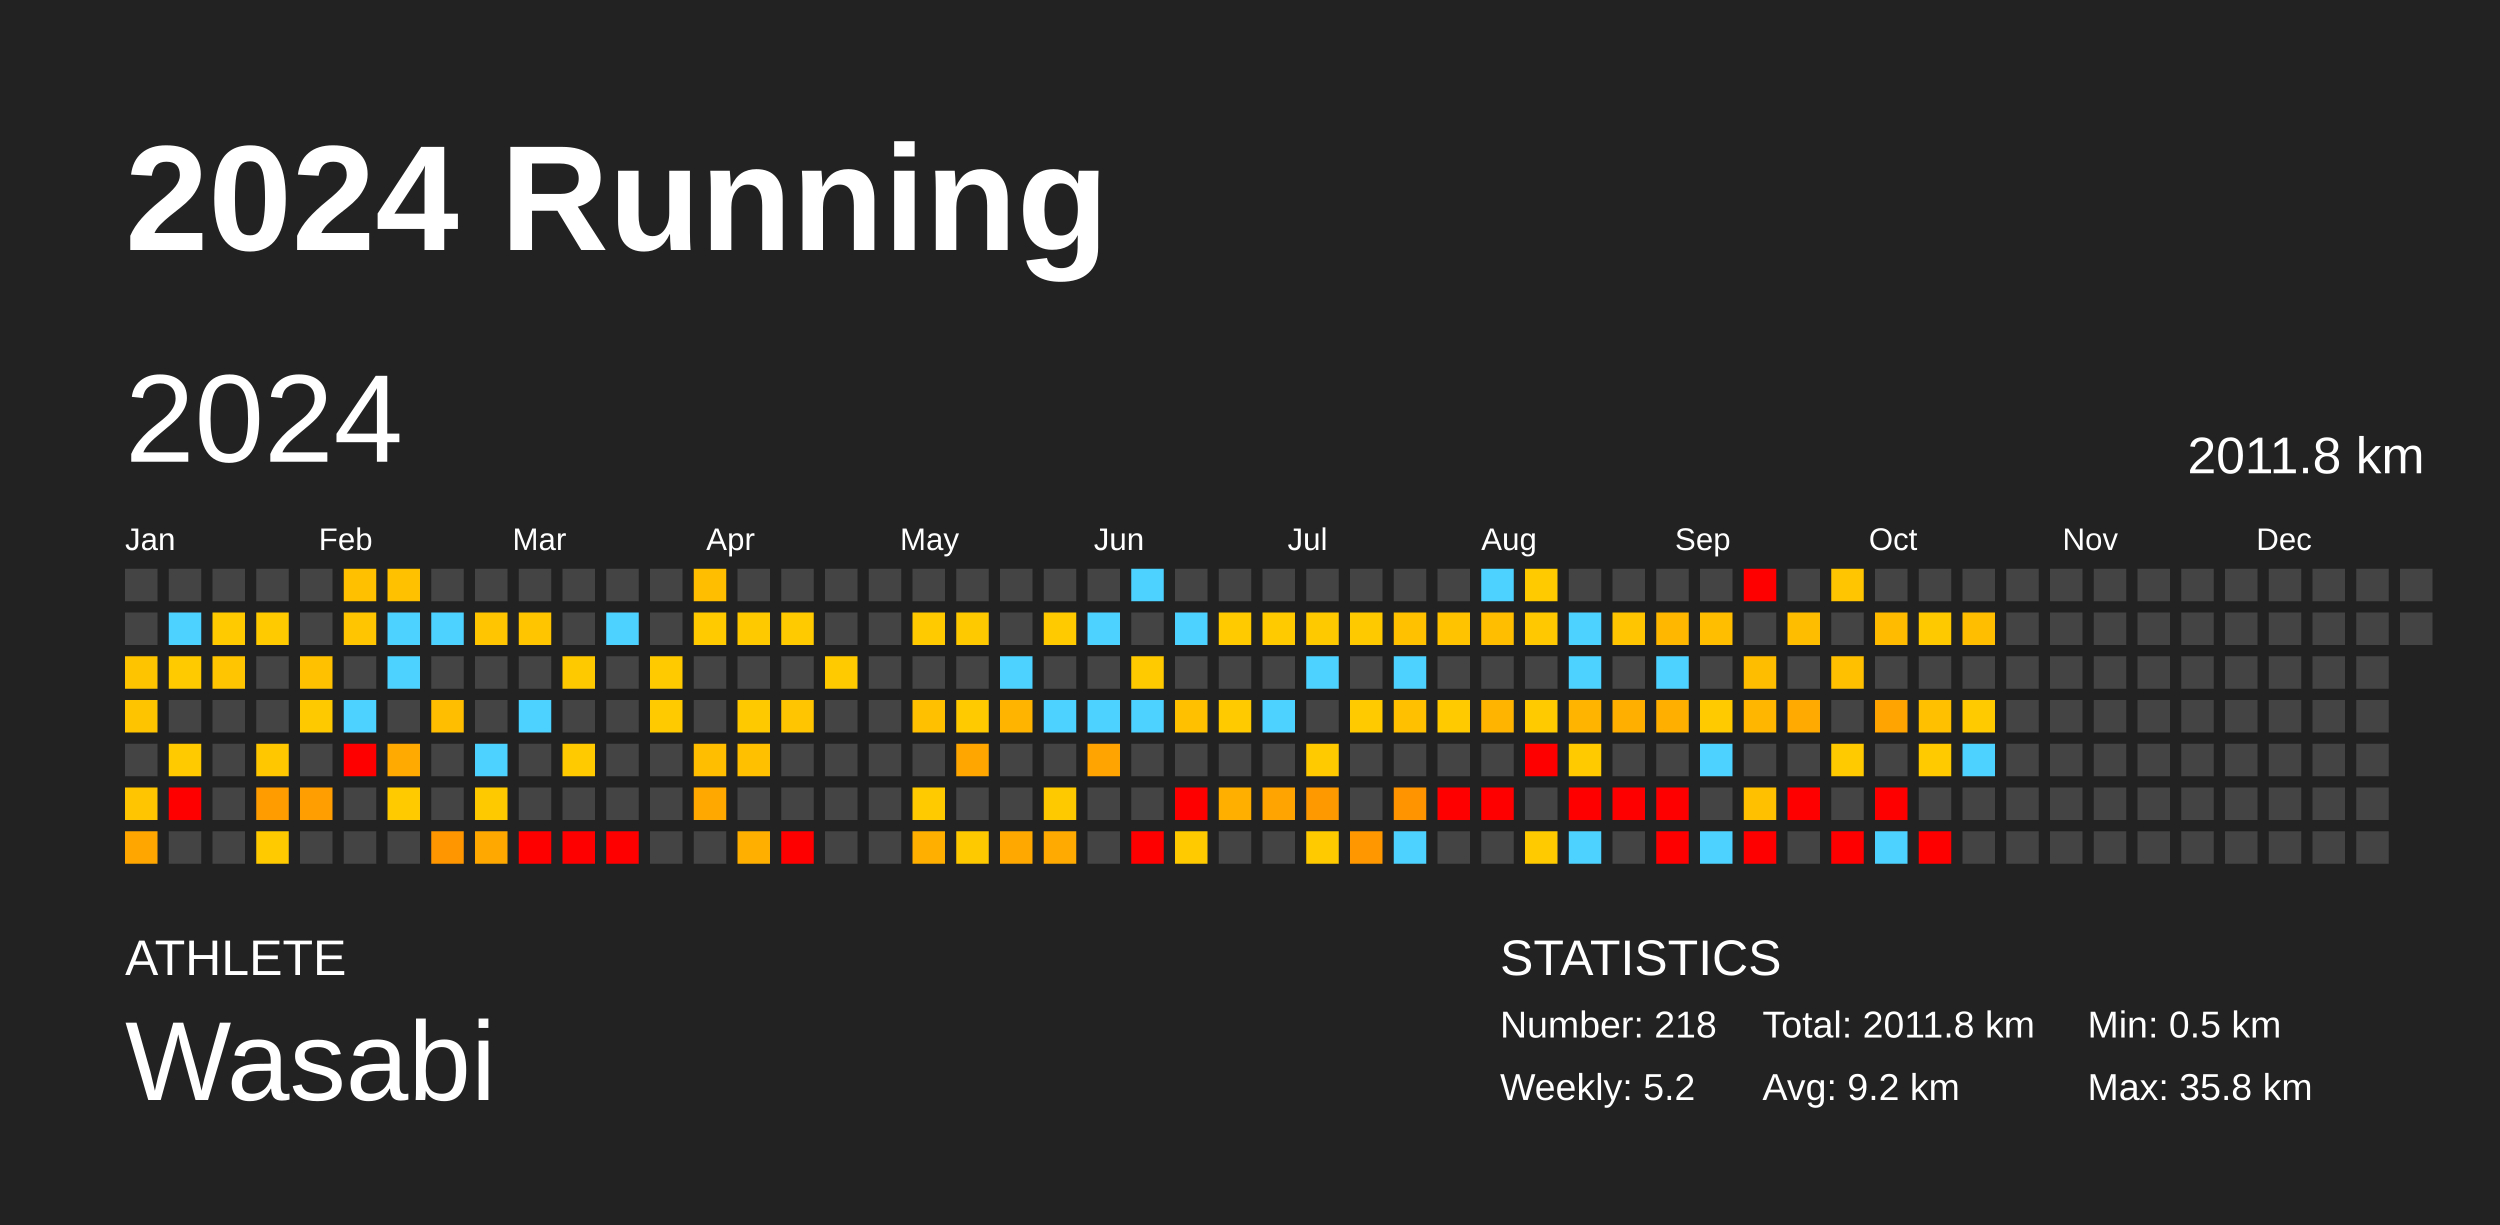
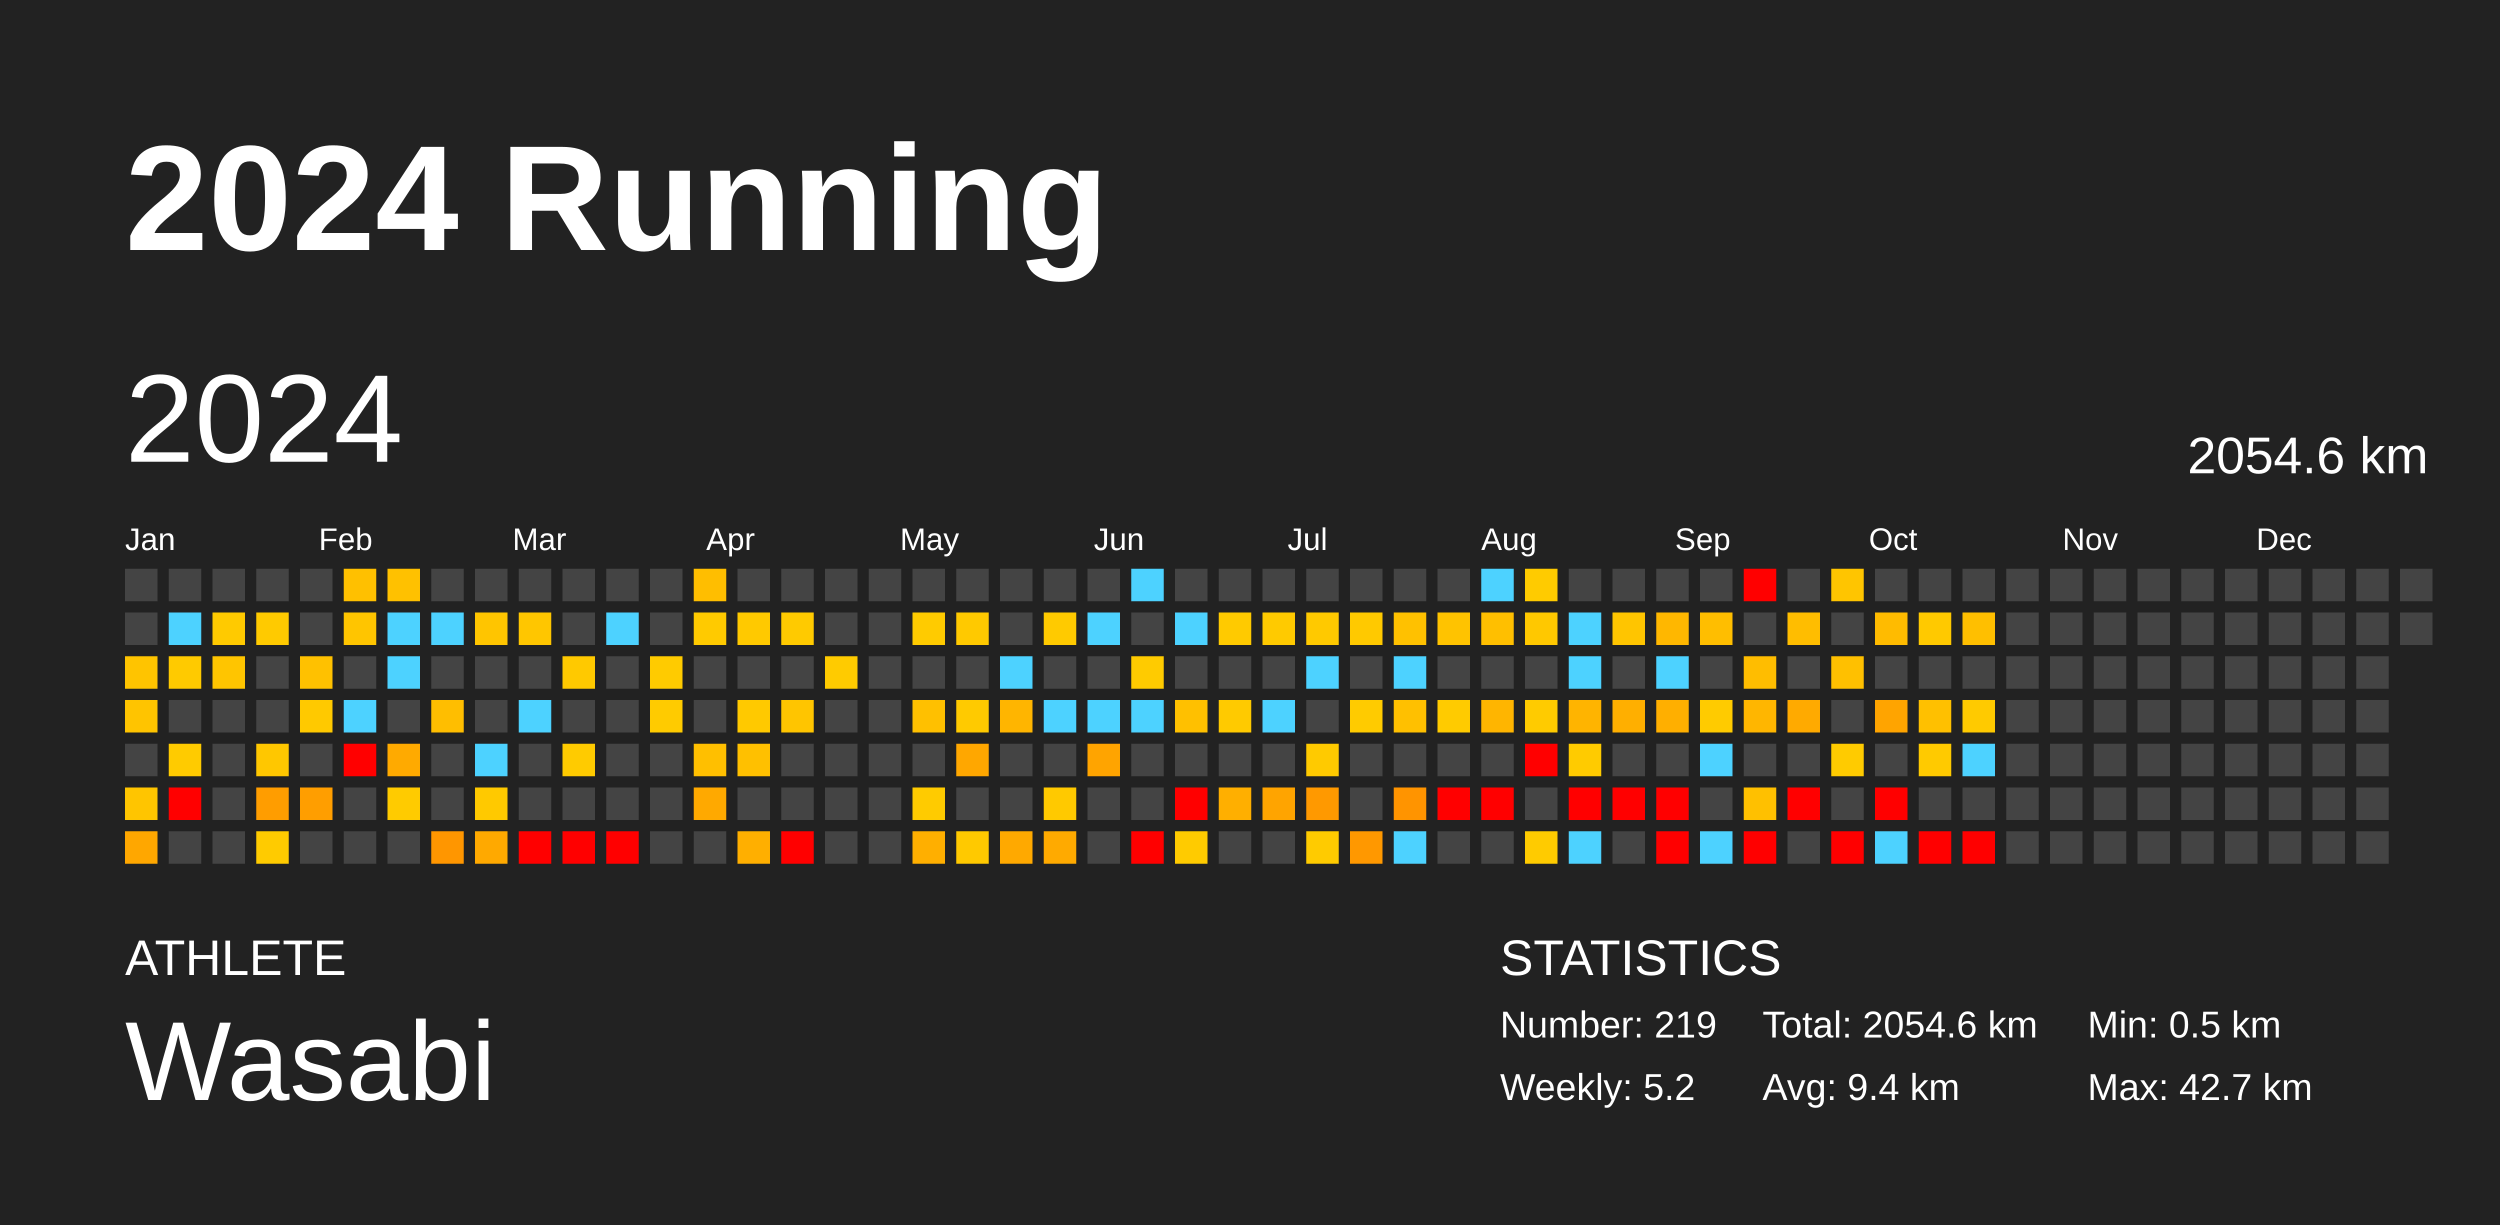
<svg xmlns="http://www.w3.org/2000/svg" baseProfile="full" height="98mm" version="1.1" viewBox="0,0,200,98" width="200mm">
  <defs />
  <rect fill="#222222" height="98" width="200" x="0" y="0" />
  <text fill="#FFFFFF" style="font-size:12px; font-family:Arial; font-weight:bold;" x="10" y="20">2024 Running</text>
  <text fill="#FFFFFF" style="font-size:4px; font-family:Arial" x="10" y="78">ATHLETE</text>
  <text fill="#FFFFFF" style="font-size:9px; font-family:Arial" x="10" y="88">Wasabi</text>
  <text fill="#FFFFFF" style="font-size:4px; font-family:Arial" x="120" y="78">STATISTICS</text>
-   <text fill="#FFFFFF" style="font-size:3px; font-family:Arial" x="120" y="83">Number: 218</text>
+   <text fill="#FFFFFF" style="font-size:3px; font-family:Arial" x="120" y="83">Number: 219</text>
  <text fill="#FFFFFF" style="font-size:3px; font-family:Arial" x="120" y="88">Weekly: 5.2</text>
-   <text fill="#FFFFFF" style="font-size:3px; font-family:Arial" x="141" y="83">Total: 2011.8 km</text>
-   <text fill="#FFFFFF" style="font-size:3px; font-family:Arial" x="141" y="88">Avg: 9.2 km</text>
+   <text fill="#FFFFFF" style="font-size:3px; font-family:Arial" x="141" y="83">Total: 2054.6 km</text>
+   <text fill="#FFFFFF" style="font-size:3px; font-family:Arial" x="141" y="88">Avg: 9.4 km</text>
  <text fill="#FFFFFF" style="font-size:3px; font-family:Arial" x="167" y="83">Min: 0.5 km</text>
-   <text fill="#FFFFFF" style="font-size:3px; font-family:Arial" x="167" y="88">Max: 35.8 km</text>
+   <text fill="#FFFFFF" style="font-size:3px; font-family:Arial" x="167" y="88">Max: 42.7 km</text>
  <text dominant-baseline="hanging" fill="#FFFFFF" style="font-size:10.0px; font-family:Arial;" x="10" y="30">2024</text>
-   <text dominant-baseline="hanging" fill="#FFFFFF" style="font-size:4.125px; font-family:Arial;" x="175" y="35">2011.8 km</text>
+   <text dominant-baseline="hanging" fill="#FFFFFF" style="font-size:4.125px; font-family:Arial;" x="175" y="35">2054.6 km</text>
  <text fill="#FFFFFF" style="font-size:2.5px; font-family:Arial" x="10.0" y="44">Jan</text>
  <text fill="#FFFFFF" style="font-size:2.5px; font-family:Arial" x="25.5" y="44">Feb</text>
  <text fill="#FFFFFF" style="font-size:2.5px; font-family:Arial" x="41.0" y="44">Mar</text>
  <text fill="#FFFFFF" style="font-size:2.5px; font-family:Arial" x="56.5" y="44">Apr</text>
  <text fill="#FFFFFF" style="font-size:2.5px; font-family:Arial" x="72.0" y="44">May</text>
  <text fill="#FFFFFF" style="font-size:2.5px; font-family:Arial" x="87.5" y="44">Jun</text>
  <text fill="#FFFFFF" style="font-size:2.5px; font-family:Arial" x="103.0" y="44">Jul</text>
  <text fill="#FFFFFF" style="font-size:2.5px; font-family:Arial" x="118.5" y="44">Aug</text>
  <text fill="#FFFFFF" style="font-size:2.5px; font-family:Arial" x="134.0" y="44">Sep</text>
  <text fill="#FFFFFF" style="font-size:2.5px; font-family:Arial" x="149.5" y="44">Oct</text>
  <text fill="#FFFFFF" style="font-size:2.5px; font-family:Arial" x="165.0" y="44">Nov</text>
  <text fill="#FFFFFF" style="font-size:2.5px; font-family:Arial" x="180.5" y="44">Dec</text>
  <rect fill="#444444" height="2.6" width="2.6" x="10.0" y="45.5" />
  <rect fill="#444444" height="2.6" width="2.6" x="10.0" y="49.0" />
  <rect fill="#ffc400" height="2.6" width="2.6" x="10.0" y="52.5" />
  <rect fill="#ffc400" height="2.6" width="2.6" x="10.0" y="56.0" />
  <rect fill="#444444" height="2.6" width="2.6" x="10.0" y="59.5" />
  <rect fill="#ffc500" height="2.6" width="2.6" x="10.0" y="63.0" />
  <rect fill="#ffa700" height="2.6" width="2.6" x="10.0" y="66.5" />
  <rect fill="#444444" height="2.6" width="2.6" x="13.5" y="45.5" />
  <rect fill="#4dd2ff" height="2.6" width="2.6" x="13.5" y="49.0" />
  <rect fill="#ffca00" height="2.6" width="2.6" x="13.5" y="52.5" />
  <rect fill="#444444" height="2.6" width="2.6" x="13.5" y="56.0" />
  <rect fill="#ffcb00" height="2.6" width="2.6" x="13.5" y="59.5" />
  <rect fill="red" height="2.6" width="2.6" x="13.5" y="63.0" />
  <rect fill="#444444" height="2.6" width="2.6" x="13.5" y="66.5" />
  <rect fill="#444444" height="2.6" width="2.6" x="17.0" y="45.5" />
  <rect fill="#ffca00" height="2.6" width="2.6" x="17.0" y="49.0" />
  <rect fill="#ffc500" height="2.6" width="2.6" x="17.0" y="52.5" />
  <rect fill="#444444" height="2.6" width="2.6" x="17.0" y="56.0" />
  <rect fill="#444444" height="2.6" width="2.6" x="17.0" y="59.5" />
  <rect fill="#444444" height="2.6" width="2.6" x="17.0" y="63.0" />
  <rect fill="#444444" height="2.6" width="2.6" x="17.0" y="66.5" />
  <rect fill="#444444" height="2.6" width="2.6" x="20.5" y="45.5" />
  <rect fill="#ffca00" height="2.6" width="2.6" x="20.5" y="49.0" />
  <rect fill="#444444" height="2.6" width="2.6" x="20.5" y="52.5" />
  <rect fill="#444444" height="2.6" width="2.6" x="20.5" y="56.0" />
  <rect fill="#ffc700" height="2.6" width="2.6" x="20.5" y="59.5" />
  <rect fill="#ff9d00" height="2.6" width="2.6" x="20.5" y="63.0" />
  <rect fill="#ffcb00" height="2.6" width="2.6" x="20.5" y="66.5" />
  <rect fill="#444444" height="2.6" width="2.6" x="24.0" y="45.5" />
  <rect fill="#444444" height="2.6" width="2.6" x="24.0" y="49.0" />
  <rect fill="#ffc100" height="2.6" width="2.6" x="24.0" y="52.5" />
  <rect fill="#ffc900" height="2.6" width="2.6" x="24.0" y="56.0" />
  <rect fill="#444444" height="2.6" width="2.6" x="24.0" y="59.5" />
  <rect fill="#ff9e00" height="2.6" width="2.6" x="24.0" y="63.0" />
  <rect fill="#444444" height="2.6" width="2.6" x="24.0" y="66.5" />
  <rect fill="#ffc000" height="2.6" width="2.6" x="27.5" y="45.5" />
  <rect fill="#ffc500" height="2.6" width="2.6" x="27.5" y="49.0" />
  <rect fill="#444444" height="2.6" width="2.6" x="27.5" y="52.5" />
  <rect fill="#4dd2ff" height="2.6" width="2.6" x="27.5" y="56.0" />
  <rect fill="red" height="2.6" width="2.6" x="27.5" y="59.5" />
  <rect fill="#444444" height="2.6" width="2.6" x="27.5" y="63.0" />
  <rect fill="#444444" height="2.6" width="2.6" x="27.5" y="66.5" />
  <rect fill="#ffc100" height="2.6" width="2.6" x="31.0" y="45.5" />
  <rect fill="#4dd2ff" height="2.6" width="2.6" x="31.0" y="49.0" />
  <rect fill="#4dd2ff" height="2.6" width="2.6" x="31.0" y="52.5" />
  <rect fill="#444444" height="2.6" width="2.6" x="31.0" y="56.0" />
  <rect fill="#ffaa00" height="2.6" width="2.6" x="31.0" y="59.5" />
  <rect fill="#ffcb00" height="2.6" width="2.6" x="31.0" y="63.0" />
  <rect fill="#444444" height="2.6" width="2.6" x="31.0" y="66.5" />
  <rect fill="#444444" height="2.6" width="2.6" x="34.5" y="45.5" />
  <rect fill="#4dd2ff" height="2.6" width="2.6" x="34.5" y="49.0" />
  <rect fill="#444444" height="2.6" width="2.6" x="34.5" y="52.5" />
  <rect fill="#ffbe00" height="2.6" width="2.6" x="34.5" y="56.0" />
  <rect fill="#444444" height="2.6" width="2.6" x="34.5" y="59.5" />
  <rect fill="#444444" height="2.6" width="2.6" x="34.5" y="63.0" />
  <rect fill="#ff9600" height="2.6" width="2.6" x="34.5" y="66.5" />
  <rect fill="#444444" height="2.6" width="2.6" x="38.0" y="45.5" />
  <rect fill="#ffc500" height="2.6" width="2.6" x="38.0" y="49.0" />
  <rect fill="#444444" height="2.6" width="2.6" x="38.0" y="52.5" />
  <rect fill="#444444" height="2.6" width="2.6" x="38.0" y="56.0" />
  <rect fill="#4dd2ff" height="2.6" width="2.6" x="38.0" y="59.5" />
  <rect fill="#ffc900" height="2.6" width="2.6" x="38.0" y="63.0" />
  <rect fill="#ffa900" height="2.6" width="2.6" x="38.0" y="66.5" />
  <rect fill="#444444" height="2.6" width="2.6" x="41.5" y="45.5" />
  <rect fill="#ffc600" height="2.6" width="2.6" x="41.5" y="49.0" />
  <rect fill="#444444" height="2.6" width="2.6" x="41.5" y="52.5" />
  <rect fill="#4dd2ff" height="2.6" width="2.6" x="41.5" y="56.0" />
  <rect fill="#444444" height="2.6" width="2.6" x="41.5" y="59.5" />
  <rect fill="#444444" height="2.6" width="2.6" x="41.5" y="63.0" />
  <rect fill="red" height="2.6" width="2.6" x="41.5" y="66.5" />
  <rect fill="#444444" height="2.6" width="2.6" x="45.0" y="45.5" />
  <rect fill="#444444" height="2.6" width="2.6" x="45.0" y="49.0" />
  <rect fill="#ffc900" height="2.6" width="2.6" x="45.0" y="52.5" />
  <rect fill="#444444" height="2.6" width="2.6" x="45.0" y="56.0" />
  <rect fill="#ffcb00" height="2.6" width="2.6" x="45.0" y="59.5" />
  <rect fill="#444444" height="2.6" width="2.6" x="45.0" y="63.0" />
  <rect fill="red" height="2.6" width="2.6" x="45.0" y="66.5" />
  <rect fill="#444444" height="2.6" width="2.6" x="48.5" y="45.5" />
  <rect fill="#4dd2ff" height="2.6" width="2.6" x="48.5" y="49.0" />
  <rect fill="#444444" height="2.6" width="2.6" x="48.5" y="52.5" />
  <rect fill="#444444" height="2.6" width="2.6" x="48.5" y="56.0" />
  <rect fill="#444444" height="2.6" width="2.6" x="48.5" y="59.5" />
  <rect fill="#444444" height="2.6" width="2.6" x="48.5" y="63.0" />
  <rect fill="red" height="2.6" width="2.6" x="48.5" y="66.5" />
  <rect fill="#444444" height="2.6" width="2.6" x="52.0" y="45.5" />
  <rect fill="#444444" height="2.6" width="2.6" x="52.0" y="49.0" />
  <rect fill="#ffcb00" height="2.6" width="2.6" x="52.0" y="52.5" />
  <rect fill="#ffcb00" height="2.6" width="2.6" x="52.0" y="56.0" />
  <rect fill="#444444" height="2.6" width="2.6" x="52.0" y="59.5" />
  <rect fill="#444444" height="2.6" width="2.6" x="52.0" y="63.0" />
  <rect fill="#444444" height="2.6" width="2.6" x="52.0" y="66.5" />
  <rect fill="#ffbe00" height="2.6" width="2.6" x="55.5" y="45.5" />
  <rect fill="#ffca00" height="2.6" width="2.6" x="55.5" y="49.0" />
  <rect fill="#444444" height="2.6" width="2.6" x="55.5" y="52.5" />
  <rect fill="#444444" height="2.6" width="2.6" x="55.5" y="56.0" />
  <rect fill="#ffbf00" height="2.6" width="2.6" x="55.5" y="59.5" />
  <rect fill="#ffa900" height="2.6" width="2.6" x="55.5" y="63.0" />
  <rect fill="#444444" height="2.6" width="2.6" x="55.5" y="66.5" />
  <rect fill="#444444" height="2.6" width="2.6" x="59.0" y="45.5" />
  <rect fill="#ffc900" height="2.6" width="2.6" x="59.0" y="49.0" />
  <rect fill="#444444" height="2.6" width="2.6" x="59.0" y="52.5" />
  <rect fill="#ffc900" height="2.6" width="2.6" x="59.0" y="56.0" />
  <rect fill="#ffc000" height="2.6" width="2.6" x="59.0" y="59.5" />
  <rect fill="#444444" height="2.6" width="2.6" x="59.0" y="63.0" />
  <rect fill="#ffaf00" height="2.6" width="2.6" x="59.0" y="66.5" />
  <rect fill="#444444" height="2.6" width="2.6" x="62.5" y="45.5" />
  <rect fill="#ffca00" height="2.6" width="2.6" x="62.5" y="49.0" />
  <rect fill="#444444" height="2.6" width="2.6" x="62.5" y="52.5" />
  <rect fill="#ffc500" height="2.6" width="2.6" x="62.5" y="56.0" />
  <rect fill="#444444" height="2.6" width="2.6" x="62.5" y="59.5" />
  <rect fill="#444444" height="2.6" width="2.6" x="62.5" y="63.0" />
  <rect fill="red" height="2.6" width="2.6" x="62.5" y="66.5" />
  <rect fill="#444444" height="2.6" width="2.6" x="66.0" y="45.5" />
  <rect fill="#444444" height="2.6" width="2.6" x="66.0" y="49.0" />
  <rect fill="#ffcb00" height="2.6" width="2.6" x="66.0" y="52.5" />
  <rect fill="#444444" height="2.6" width="2.6" x="66.0" y="56.0" />
  <rect fill="#444444" height="2.6" width="2.6" x="66.0" y="59.5" />
  <rect fill="#444444" height="2.6" width="2.6" x="66.0" y="63.0" />
  <rect fill="#444444" height="2.6" width="2.6" x="66.0" y="66.5" />
  <rect fill="#444444" height="2.6" width="2.6" x="69.5" y="45.5" />
  <rect fill="#444444" height="2.6" width="2.6" x="69.5" y="49.0" />
  <rect fill="#444444" height="2.6" width="2.6" x="69.5" y="52.5" />
  <rect fill="#444444" height="2.6" width="2.6" x="69.5" y="56.0" />
  <rect fill="#444444" height="2.6" width="2.6" x="69.5" y="59.5" />
  <rect fill="#444444" height="2.6" width="2.6" x="69.5" y="63.0" />
  <rect fill="#444444" height="2.6" width="2.6" x="69.5" y="66.5" />
  <rect fill="#444444" height="2.6" width="2.6" x="73.0" y="45.5" />
  <rect fill="#ffcb00" height="2.6" width="2.6" x="73.0" y="49.0" />
  <rect fill="#444444" height="2.6" width="2.6" x="73.0" y="52.5" />
  <rect fill="#ffc000" height="2.6" width="2.6" x="73.0" y="56.0" />
  <rect fill="#444444" height="2.6" width="2.6" x="73.0" y="59.5" />
  <rect fill="#ffcb00" height="2.6" width="2.6" x="73.0" y="63.0" />
  <rect fill="#ffaf00" height="2.6" width="2.6" x="73.0" y="66.5" />
  <rect fill="#444444" height="2.6" width="2.6" x="76.5" y="45.5" />
  <rect fill="#ffc900" height="2.6" width="2.6" x="76.5" y="49.0" />
  <rect fill="#444444" height="2.6" width="2.6" x="76.5" y="52.5" />
  <rect fill="#ffca00" height="2.6" width="2.6" x="76.5" y="56.0" />
  <rect fill="#ffa700" height="2.6" width="2.6" x="76.5" y="59.5" />
  <rect fill="#444444" height="2.6" width="2.6" x="76.5" y="63.0" />
  <rect fill="#ffc900" height="2.6" width="2.6" x="76.5" y="66.5" />
  <rect fill="#444444" height="2.6" width="2.6" x="80.0" y="45.5" />
  <rect fill="#444444" height="2.6" width="2.6" x="80.0" y="49.0" />
  <rect fill="#4dd2ff" height="2.6" width="2.6" x="80.0" y="52.5" />
  <rect fill="#ffb500" height="2.6" width="2.6" x="80.0" y="56.0" />
  <rect fill="#444444" height="2.6" width="2.6" x="80.0" y="59.5" />
  <rect fill="#444444" height="2.6" width="2.6" x="80.0" y="63.0" />
  <rect fill="#ffa900" height="2.6" width="2.6" x="80.0" y="66.5" />
  <rect fill="#444444" height="2.6" width="2.6" x="83.5" y="45.5" />
  <rect fill="#ffca00" height="2.6" width="2.6" x="83.5" y="49.0" />
  <rect fill="#444444" height="2.6" width="2.6" x="83.5" y="52.5" />
  <rect fill="#4dd2ff" height="2.6" width="2.6" x="83.5" y="56.0" />
  <rect fill="#444444" height="2.6" width="2.6" x="83.5" y="59.5" />
  <rect fill="#ffc900" height="2.6" width="2.6" x="83.5" y="63.0" />
  <rect fill="#ffaa00" height="2.6" width="2.6" x="83.5" y="66.5" />
  <rect fill="#444444" height="2.6" width="2.6" x="87.0" y="45.5" />
  <rect fill="#4dd2ff" height="2.6" width="2.6" x="87.0" y="49.0" />
  <rect fill="#444444" height="2.6" width="2.6" x="87.0" y="52.5" />
  <rect fill="#4dd2ff" height="2.6" width="2.6" x="87.0" y="56.0" />
  <rect fill="#ffa400" height="2.6" width="2.6" x="87.0" y="59.5" />
  <rect fill="#444444" height="2.6" width="2.6" x="87.0" y="63.0" />
  <rect fill="#444444" height="2.6" width="2.6" x="87.0" y="66.5" />
  <rect fill="#4dd2ff" height="2.6" width="2.6" x="90.5" y="45.5" />
  <rect fill="#444444" height="2.6" width="2.6" x="90.5" y="49.0" />
  <rect fill="#ffcb00" height="2.6" width="2.6" x="90.5" y="52.5" />
  <rect fill="#4dd2ff" height="2.6" width="2.6" x="90.5" y="56.0" />
  <rect fill="#444444" height="2.6" width="2.6" x="90.5" y="59.5" />
  <rect fill="#444444" height="2.6" width="2.6" x="90.5" y="63.0" />
  <rect fill="red" height="2.6" width="2.6" x="90.5" y="66.5" />
  <rect fill="#444444" height="2.6" width="2.6" x="94.0" y="45.5" />
  <rect fill="#4dd2ff" height="2.6" width="2.6" x="94.0" y="49.0" />
  <rect fill="#444444" height="2.6" width="2.6" x="94.0" y="52.5" />
  <rect fill="#ffc000" height="2.6" width="2.6" x="94.0" y="56.0" />
  <rect fill="#444444" height="2.6" width="2.6" x="94.0" y="59.5" />
  <rect fill="red" height="2.6" width="2.6" x="94.0" y="63.0" />
  <rect fill="#ffcb00" height="2.6" width="2.6" x="94.0" y="66.5" />
  <rect fill="#444444" height="2.6" width="2.6" x="97.5" y="45.5" />
  <rect fill="#ffca00" height="2.6" width="2.6" x="97.5" y="49.0" />
  <rect fill="#444444" height="2.6" width="2.6" x="97.5" y="52.5" />
  <rect fill="#ffca00" height="2.6" width="2.6" x="97.5" y="56.0" />
  <rect fill="#444444" height="2.6" width="2.6" x="97.5" y="59.5" />
  <rect fill="#ffaf00" height="2.6" width="2.6" x="97.5" y="63.0" />
  <rect fill="#444444" height="2.6" width="2.6" x="97.5" y="66.5" />
  <rect fill="#444444" height="2.6" width="2.6" x="101.0" y="45.5" />
  <rect fill="#ffca00" height="2.6" width="2.6" x="101.0" y="49.0" />
  <rect fill="#444444" height="2.6" width="2.6" x="101.0" y="52.5" />
  <rect fill="#4dd2ff" height="2.6" width="2.6" x="101.0" y="56.0" />
  <rect fill="#444444" height="2.6" width="2.6" x="101.0" y="59.5" />
  <rect fill="#ffa400" height="2.6" width="2.6" x="101.0" y="63.0" />
  <rect fill="#444444" height="2.6" width="2.6" x="101.0" y="66.5" />
  <rect fill="#444444" height="2.6" width="2.6" x="104.5" y="45.5" />
  <rect fill="#ffc900" height="2.6" width="2.6" x="104.5" y="49.0" />
  <rect fill="#4dd2ff" height="2.6" width="2.6" x="104.5" y="52.5" />
  <rect fill="#444444" height="2.6" width="2.6" x="104.5" y="56.0" />
  <rect fill="#ffca00" height="2.6" width="2.6" x="104.5" y="59.5" />
  <rect fill="#ff9900" height="2.6" width="2.6" x="104.5" y="63.0" />
  <rect fill="#ffcb00" height="2.6" width="2.6" x="104.5" y="66.5" />
  <rect fill="#444444" height="2.6" width="2.6" x="108.0" y="45.5" />
  <rect fill="#ffc900" height="2.6" width="2.6" x="108.0" y="49.0" />
  <rect fill="#444444" height="2.6" width="2.6" x="108.0" y="52.5" />
  <rect fill="#ffcb00" height="2.6" width="2.6" x="108.0" y="56.0" />
  <rect fill="#444444" height="2.6" width="2.6" x="108.0" y="59.5" />
  <rect fill="#444444" height="2.6" width="2.6" x="108.0" y="63.0" />
  <rect fill="#ff9800" height="2.6" width="2.6" x="108.0" y="66.5" />
  <rect fill="#444444" height="2.6" width="2.6" x="111.5" y="45.5" />
  <rect fill="#ffc100" height="2.6" width="2.6" x="111.5" y="49.0" />
  <rect fill="#4dd2ff" height="2.6" width="2.6" x="111.5" y="52.5" />
  <rect fill="#ffc000" height="2.6" width="2.6" x="111.5" y="56.0" />
  <rect fill="#444444" height="2.6" width="2.6" x="111.5" y="59.5" />
  <rect fill="#ff9400" height="2.6" width="2.6" x="111.5" y="63.0" />
  <rect fill="#4dd2ff" height="2.6" width="2.6" x="111.5" y="66.5" />
  <rect fill="#444444" height="2.6" width="2.6" x="115.0" y="45.5" />
  <rect fill="#ffc300" height="2.6" width="2.6" x="115.0" y="49.0" />
  <rect fill="#444444" height="2.6" width="2.6" x="115.0" y="52.5" />
  <rect fill="#ffcb00" height="2.6" width="2.6" x="115.0" y="56.0" />
  <rect fill="#444444" height="2.6" width="2.6" x="115.0" y="59.5" />
  <rect fill="red" height="2.6" width="2.6" x="115.0" y="63.0" />
  <rect fill="#444444" height="2.6" width="2.6" x="115.0" y="66.5" />
  <rect fill="#4dd2ff" height="2.6" width="2.6" x="118.5" y="45.5" />
  <rect fill="#ffbf00" height="2.6" width="2.6" x="118.5" y="49.0" />
  <rect fill="#444444" height="2.6" width="2.6" x="118.5" y="52.5" />
  <rect fill="#ffb500" height="2.6" width="2.6" x="118.5" y="56.0" />
  <rect fill="#444444" height="2.6" width="2.6" x="118.5" y="59.5" />
  <rect fill="red" height="2.6" width="2.6" x="118.5" y="63.0" />
  <rect fill="#444444" height="2.6" width="2.6" x="118.5" y="66.5" />
  <rect fill="#ffcb00" height="2.6" width="2.6" x="122.0" y="45.5" />
  <rect fill="#ffc800" height="2.6" width="2.6" x="122.0" y="49.0" />
  <rect fill="#444444" height="2.6" width="2.6" x="122.0" y="52.5" />
  <rect fill="#ffcb00" height="2.6" width="2.6" x="122.0" y="56.0" />
  <rect fill="red" height="2.6" width="2.6" x="122.0" y="59.5" />
  <rect fill="#444444" height="2.6" width="2.6" x="122.0" y="63.0" />
  <rect fill="#ffcb00" height="2.6" width="2.6" x="122.0" y="66.5" />
  <rect fill="#444444" height="2.6" width="2.6" x="125.5" y="45.5" />
  <rect fill="#4dd2ff" height="2.6" width="2.6" x="125.5" y="49.0" />
  <rect fill="#4dd2ff" height="2.6" width="2.6" x="125.5" y="52.5" />
  <rect fill="#ffb400" height="2.6" width="2.6" x="125.5" y="56.0" />
  <rect fill="#ffcb00" height="2.6" width="2.6" x="125.5" y="59.5" />
  <rect fill="red" height="2.6" width="2.6" x="125.5" y="63.0" />
  <rect fill="#4dd2ff" height="2.6" width="2.6" x="125.5" y="66.5" />
  <rect fill="#444444" height="2.6" width="2.6" x="129.0" y="45.5" />
  <rect fill="#ffc500" height="2.6" width="2.6" x="129.0" y="49.0" />
  <rect fill="#444444" height="2.6" width="2.6" x="129.0" y="52.5" />
  <rect fill="#ffaf00" height="2.6" width="2.6" x="129.0" y="56.0" />
  <rect fill="#444444" height="2.6" width="2.6" x="129.0" y="59.5" />
  <rect fill="red" height="2.6" width="2.6" x="129.0" y="63.0" />
  <rect fill="#444444" height="2.6" width="2.6" x="129.0" y="66.5" />
  <rect fill="#444444" height="2.6" width="2.6" x="132.5" y="45.5" />
  <rect fill="#ffb700" height="2.6" width="2.6" x="132.5" y="49.0" />
  <rect fill="#4dd2ff" height="2.6" width="2.6" x="132.5" y="52.5" />
  <rect fill="#ffaf00" height="2.6" width="2.6" x="132.5" y="56.0" />
  <rect fill="#444444" height="2.6" width="2.6" x="132.5" y="59.5" />
  <rect fill="red" height="2.6" width="2.6" x="132.5" y="63.0" />
  <rect fill="red" height="2.6" width="2.6" x="132.5" y="66.5" />
  <rect fill="#444444" height="2.6" width="2.6" x="136.0" y="45.5" />
  <rect fill="#ffbe00" height="2.6" width="2.6" x="136.0" y="49.0" />
  <rect fill="#444444" height="2.6" width="2.6" x="136.0" y="52.5" />
  <rect fill="#ffcb00" height="2.6" width="2.6" x="136.0" y="56.0" />
  <rect fill="#4dd2ff" height="2.6" width="2.6" x="136.0" y="59.5" />
  <rect fill="#444444" height="2.6" width="2.6" x="136.0" y="63.0" />
  <rect fill="#4dd2ff" height="2.6" width="2.6" x="136.0" y="66.5" />
  <rect fill="red" height="2.6" width="2.6" x="139.5" y="45.5" />
  <rect fill="#444444" height="2.6" width="2.6" x="139.5" y="49.0" />
  <rect fill="#ffbd00" height="2.6" width="2.6" x="139.5" y="52.5" />
  <rect fill="#ffb600" height="2.6" width="2.6" x="139.5" y="56.0" />
  <rect fill="#444444" height="2.6" width="2.6" x="139.5" y="59.5" />
  <rect fill="#ffc000" height="2.6" width="2.6" x="139.5" y="63.0" />
  <rect fill="red" height="2.6" width="2.6" x="139.5" y="66.5" />
  <rect fill="#444444" height="2.6" width="2.6" x="143.0" y="45.5" />
  <rect fill="#ffbd00" height="2.6" width="2.6" x="143.0" y="49.0" />
  <rect fill="#444444" height="2.6" width="2.6" x="143.0" y="52.5" />
  <rect fill="#ffaa00" height="2.6" width="2.6" x="143.0" y="56.0" />
  <rect fill="#444444" height="2.6" width="2.6" x="143.0" y="59.5" />
  <rect fill="red" height="2.6" width="2.6" x="143.0" y="63.0" />
  <rect fill="#444444" height="2.6" width="2.6" x="143.0" y="66.5" />
  <rect fill="#ffc500" height="2.6" width="2.6" x="146.5" y="45.5" />
  <rect fill="#444444" height="2.6" width="2.6" x="146.5" y="49.0" />
  <rect fill="#ffc000" height="2.6" width="2.6" x="146.5" y="52.5" />
  <rect fill="#444444" height="2.6" width="2.6" x="146.5" y="56.0" />
  <rect fill="#ffcb00" height="2.6" width="2.6" x="146.5" y="59.5" />
  <rect fill="#444444" height="2.6" width="2.6" x="146.5" y="63.0" />
  <rect fill="red" height="2.6" width="2.6" x="146.5" y="66.5" />
  <rect fill="#444444" height="2.6" width="2.6" x="150.0" y="45.5" />
  <rect fill="#ffbb00" height="2.6" width="2.6" x="150.0" y="49.0" />
  <rect fill="#444444" height="2.6" width="2.6" x="150.0" y="52.5" />
  <rect fill="#ffa400" height="2.6" width="2.6" x="150.0" y="56.0" />
  <rect fill="#444444" height="2.6" width="2.6" x="150.0" y="59.5" />
  <rect fill="red" height="2.6" width="2.6" x="150.0" y="63.0" />
  <rect fill="#4dd2ff" height="2.6" width="2.6" x="150.0" y="66.5" />
  <rect fill="#444444" height="2.6" width="2.6" x="153.5" y="45.5" />
  <rect fill="#ffc900" height="2.6" width="2.6" x="153.5" y="49.0" />
  <rect fill="#444444" height="2.6" width="2.6" x="153.5" y="52.5" />
  <rect fill="#ffc000" height="2.6" width="2.6" x="153.5" y="56.0" />
  <rect fill="#ffca00" height="2.6" width="2.6" x="153.5" y="59.5" />
  <rect fill="#444444" height="2.6" width="2.6" x="153.5" y="63.0" />
  <rect fill="red" height="2.6" width="2.6" x="153.5" y="66.5" />
  <rect fill="#444444" height="2.6" width="2.6" x="157.0" y="45.5" />
  <rect fill="#ffbf00" height="2.6" width="2.6" x="157.0" y="49.0" />
  <rect fill="#444444" height="2.6" width="2.6" x="157.0" y="52.5" />
  <rect fill="#ffca00" height="2.6" width="2.6" x="157.0" y="56.0" />
  <rect fill="#4dd2ff" height="2.6" width="2.6" x="157.0" y="59.5" />
  <rect fill="#444444" height="2.6" width="2.6" x="157.0" y="63.0" />
-   <rect fill="#444444" height="2.6" width="2.6" x="157.0" y="66.5" />
+   <rect fill="red" height="2.6" width="2.6" x="157.0" y="66.5" />
  <rect fill="#444444" height="2.6" width="2.6" x="160.5" y="45.5" />
  <rect fill="#444444" height="2.6" width="2.6" x="160.5" y="49.0" />
  <rect fill="#444444" height="2.6" width="2.6" x="160.5" y="52.5" />
  <rect fill="#444444" height="2.6" width="2.6" x="160.5" y="56.0" />
  <rect fill="#444444" height="2.6" width="2.6" x="160.5" y="59.5" />
  <rect fill="#444444" height="2.6" width="2.6" x="160.5" y="63.0" />
  <rect fill="#444444" height="2.6" width="2.6" x="160.5" y="66.5" />
  <rect fill="#444444" height="2.6" width="2.6" x="164.0" y="45.5" />
  <rect fill="#444444" height="2.6" width="2.6" x="164.0" y="49.0" />
  <rect fill="#444444" height="2.6" width="2.6" x="164.0" y="52.5" />
  <rect fill="#444444" height="2.6" width="2.6" x="164.0" y="56.0" />
  <rect fill="#444444" height="2.6" width="2.6" x="164.0" y="59.5" />
  <rect fill="#444444" height="2.6" width="2.6" x="164.0" y="63.0" />
  <rect fill="#444444" height="2.6" width="2.6" x="164.0" y="66.5" />
  <rect fill="#444444" height="2.6" width="2.6" x="167.5" y="45.5" />
  <rect fill="#444444" height="2.6" width="2.6" x="167.5" y="49.0" />
  <rect fill="#444444" height="2.6" width="2.6" x="167.5" y="52.5" />
  <rect fill="#444444" height="2.6" width="2.6" x="167.5" y="56.0" />
  <rect fill="#444444" height="2.6" width="2.6" x="167.5" y="59.5" />
  <rect fill="#444444" height="2.6" width="2.6" x="167.5" y="63.0" />
  <rect fill="#444444" height="2.6" width="2.6" x="167.5" y="66.5" />
  <rect fill="#444444" height="2.6" width="2.6" x="171.0" y="45.5" />
  <rect fill="#444444" height="2.6" width="2.6" x="171.0" y="49.0" />
  <rect fill="#444444" height="2.6" width="2.6" x="171.0" y="52.5" />
  <rect fill="#444444" height="2.6" width="2.6" x="171.0" y="56.0" />
  <rect fill="#444444" height="2.6" width="2.6" x="171.0" y="59.5" />
  <rect fill="#444444" height="2.6" width="2.6" x="171.0" y="63.0" />
  <rect fill="#444444" height="2.6" width="2.6" x="171.0" y="66.5" />
  <rect fill="#444444" height="2.6" width="2.6" x="174.5" y="45.5" />
  <rect fill="#444444" height="2.6" width="2.6" x="174.5" y="49.0" />
  <rect fill="#444444" height="2.6" width="2.6" x="174.5" y="52.5" />
  <rect fill="#444444" height="2.6" width="2.6" x="174.5" y="56.0" />
  <rect fill="#444444" height="2.6" width="2.6" x="174.5" y="59.5" />
  <rect fill="#444444" height="2.6" width="2.6" x="174.5" y="63.0" />
  <rect fill="#444444" height="2.6" width="2.6" x="174.5" y="66.5" />
  <rect fill="#444444" height="2.6" width="2.6" x="178.0" y="45.5" />
  <rect fill="#444444" height="2.6" width="2.6" x="178.0" y="49.0" />
  <rect fill="#444444" height="2.6" width="2.6" x="178.0" y="52.5" />
  <rect fill="#444444" height="2.6" width="2.6" x="178.0" y="56.0" />
  <rect fill="#444444" height="2.6" width="2.6" x="178.0" y="59.5" />
  <rect fill="#444444" height="2.6" width="2.6" x="178.0" y="63.0" />
  <rect fill="#444444" height="2.6" width="2.6" x="178.0" y="66.5" />
  <rect fill="#444444" height="2.6" width="2.6" x="181.5" y="45.5" />
  <rect fill="#444444" height="2.6" width="2.6" x="181.5" y="49.0" />
  <rect fill="#444444" height="2.6" width="2.6" x="181.5" y="52.5" />
  <rect fill="#444444" height="2.6" width="2.6" x="181.5" y="56.0" />
  <rect fill="#444444" height="2.6" width="2.6" x="181.5" y="59.5" />
  <rect fill="#444444" height="2.6" width="2.6" x="181.5" y="63.0" />
  <rect fill="#444444" height="2.6" width="2.6" x="181.5" y="66.5" />
  <rect fill="#444444" height="2.6" width="2.6" x="185.0" y="45.5" />
  <rect fill="#444444" height="2.6" width="2.6" x="185.0" y="49.0" />
  <rect fill="#444444" height="2.6" width="2.6" x="185.0" y="52.5" />
  <rect fill="#444444" height="2.6" width="2.6" x="185.0" y="56.0" />
  <rect fill="#444444" height="2.6" width="2.6" x="185.0" y="59.5" />
  <rect fill="#444444" height="2.6" width="2.6" x="185.0" y="63.0" />
  <rect fill="#444444" height="2.6" width="2.6" x="185.0" y="66.5" />
  <rect fill="#444444" height="2.6" width="2.6" x="188.5" y="45.5" />
  <rect fill="#444444" height="2.6" width="2.6" x="188.5" y="49.0" />
  <rect fill="#444444" height="2.6" width="2.6" x="188.5" y="52.5" />
  <rect fill="#444444" height="2.6" width="2.6" x="188.5" y="56.0" />
  <rect fill="#444444" height="2.6" width="2.6" x="188.5" y="59.5" />
  <rect fill="#444444" height="2.6" width="2.6" x="188.5" y="63.0" />
  <rect fill="#444444" height="2.6" width="2.6" x="188.5" y="66.5" />
  <rect fill="#444444" height="2.6" width="2.6" x="192.0" y="45.5" />
  <rect fill="#444444" height="2.6" width="2.6" x="192.0" y="49.0" />
</svg>
